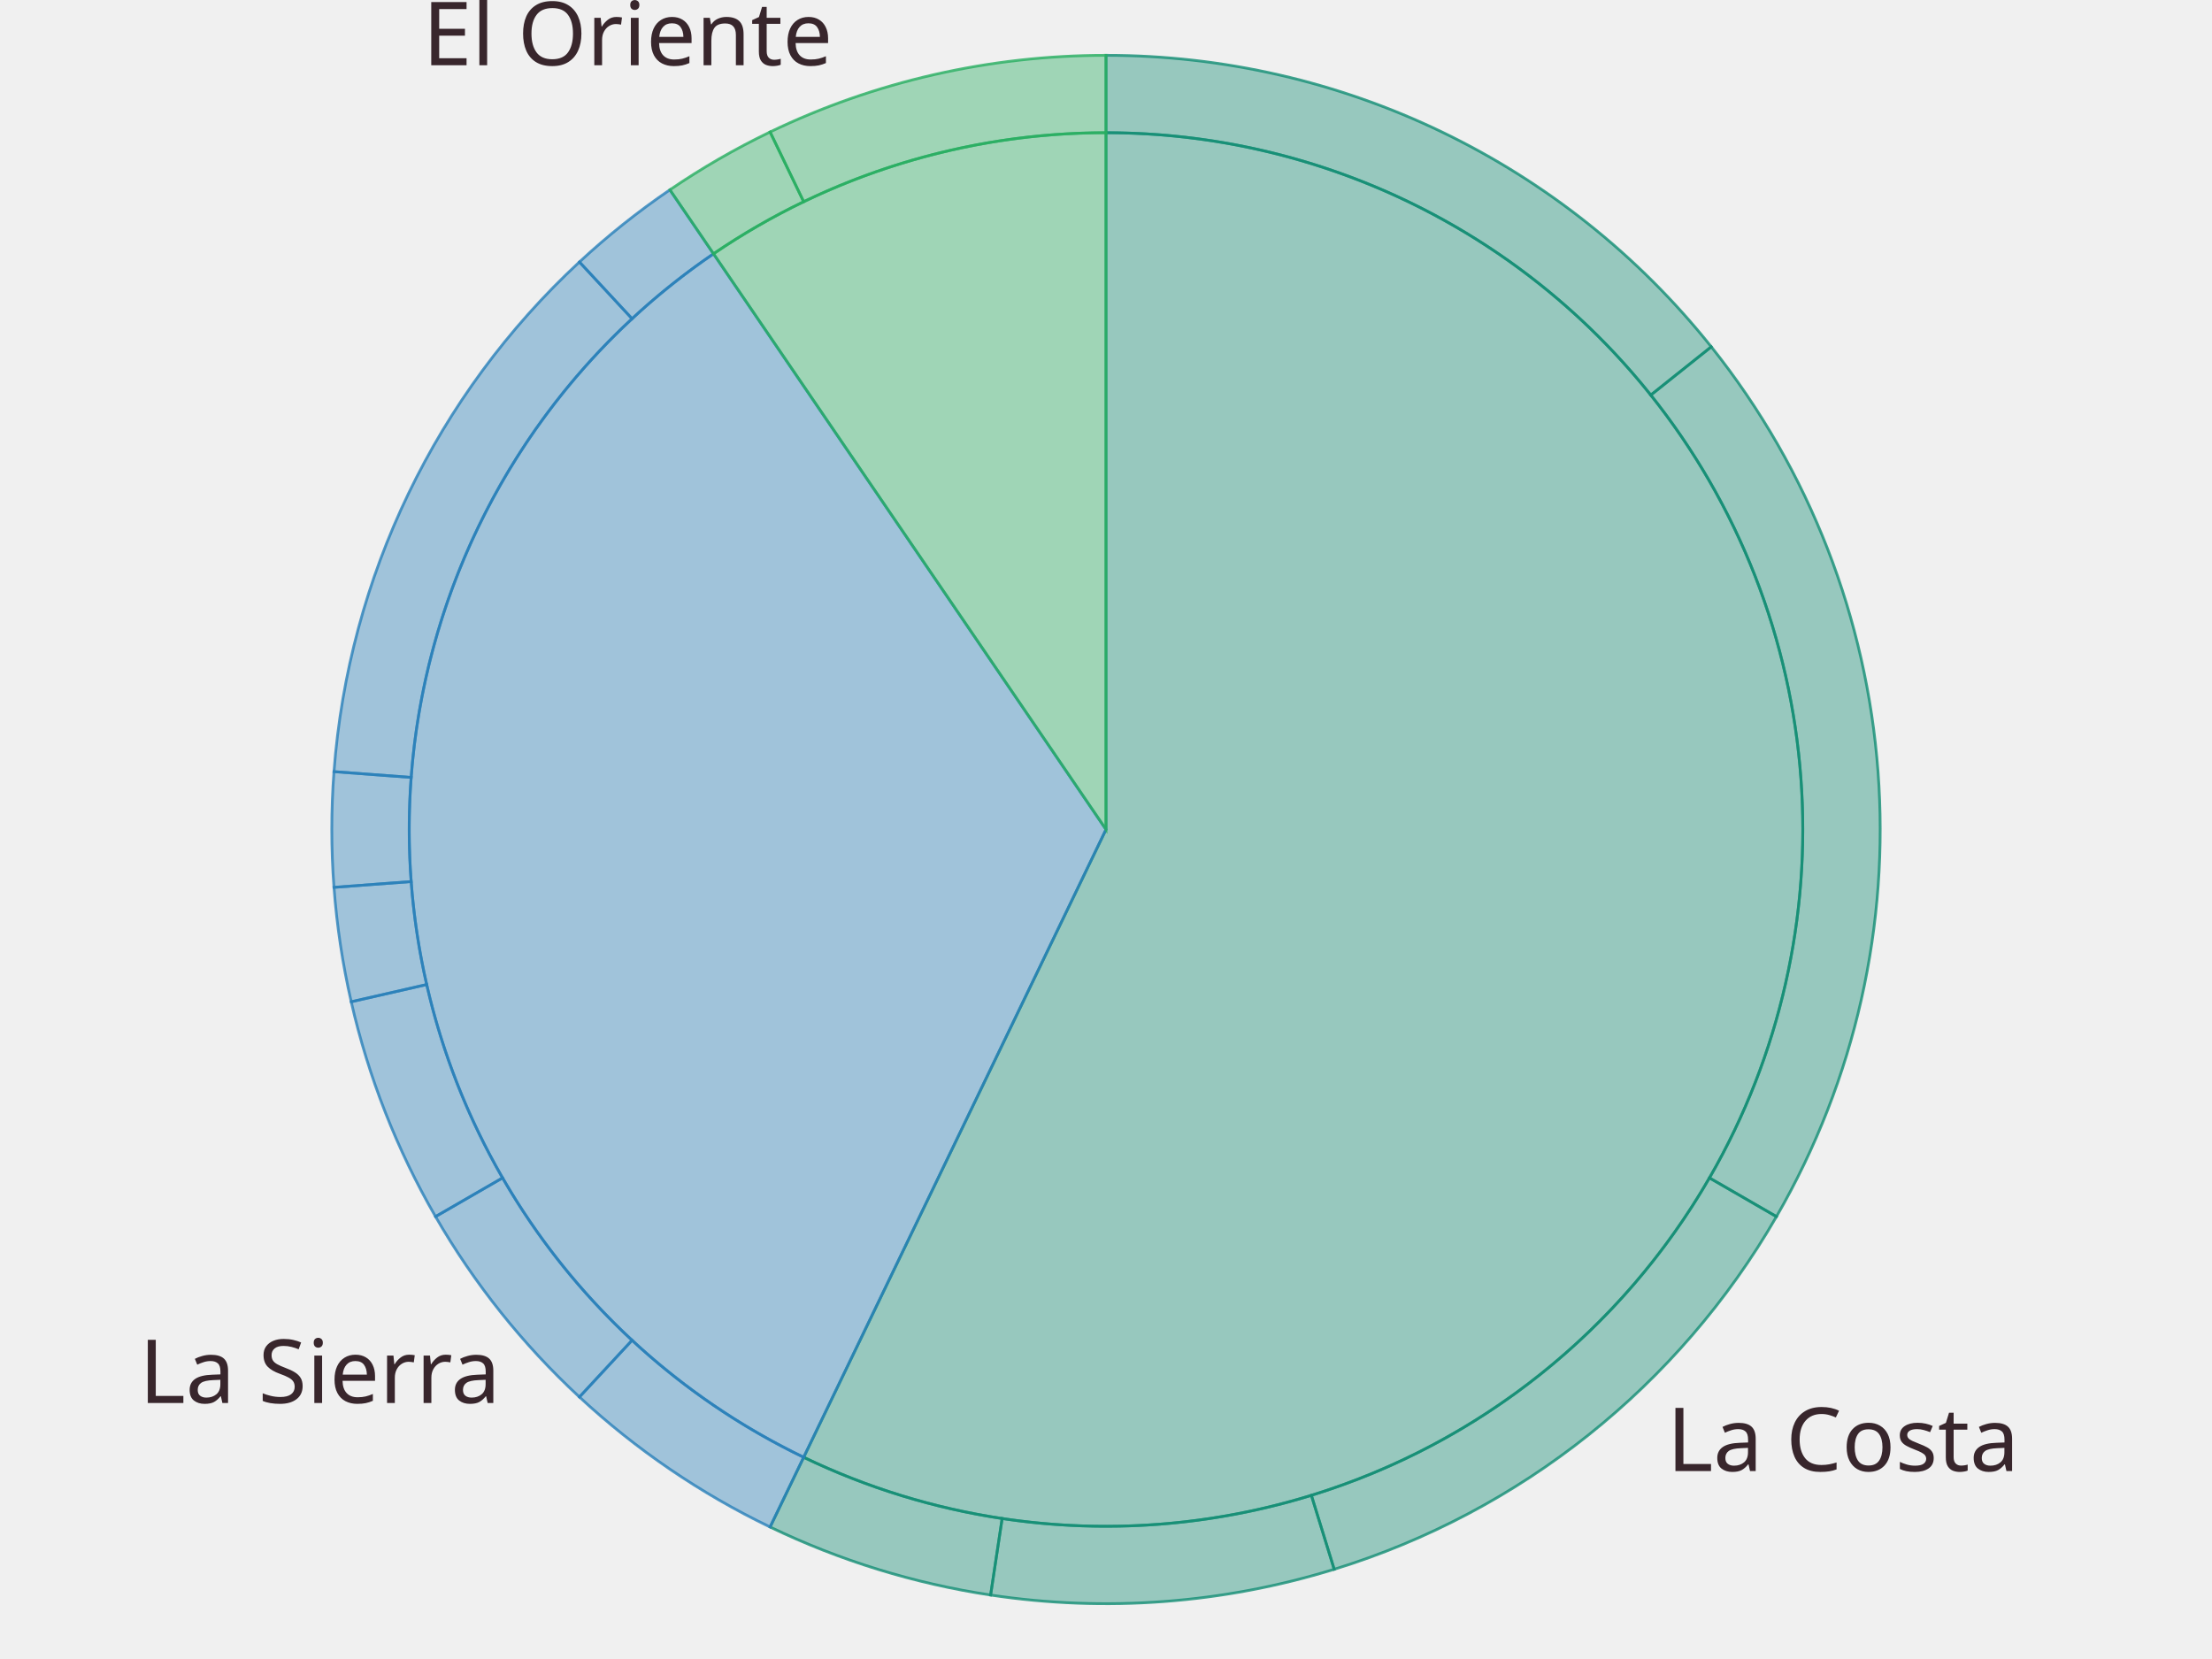
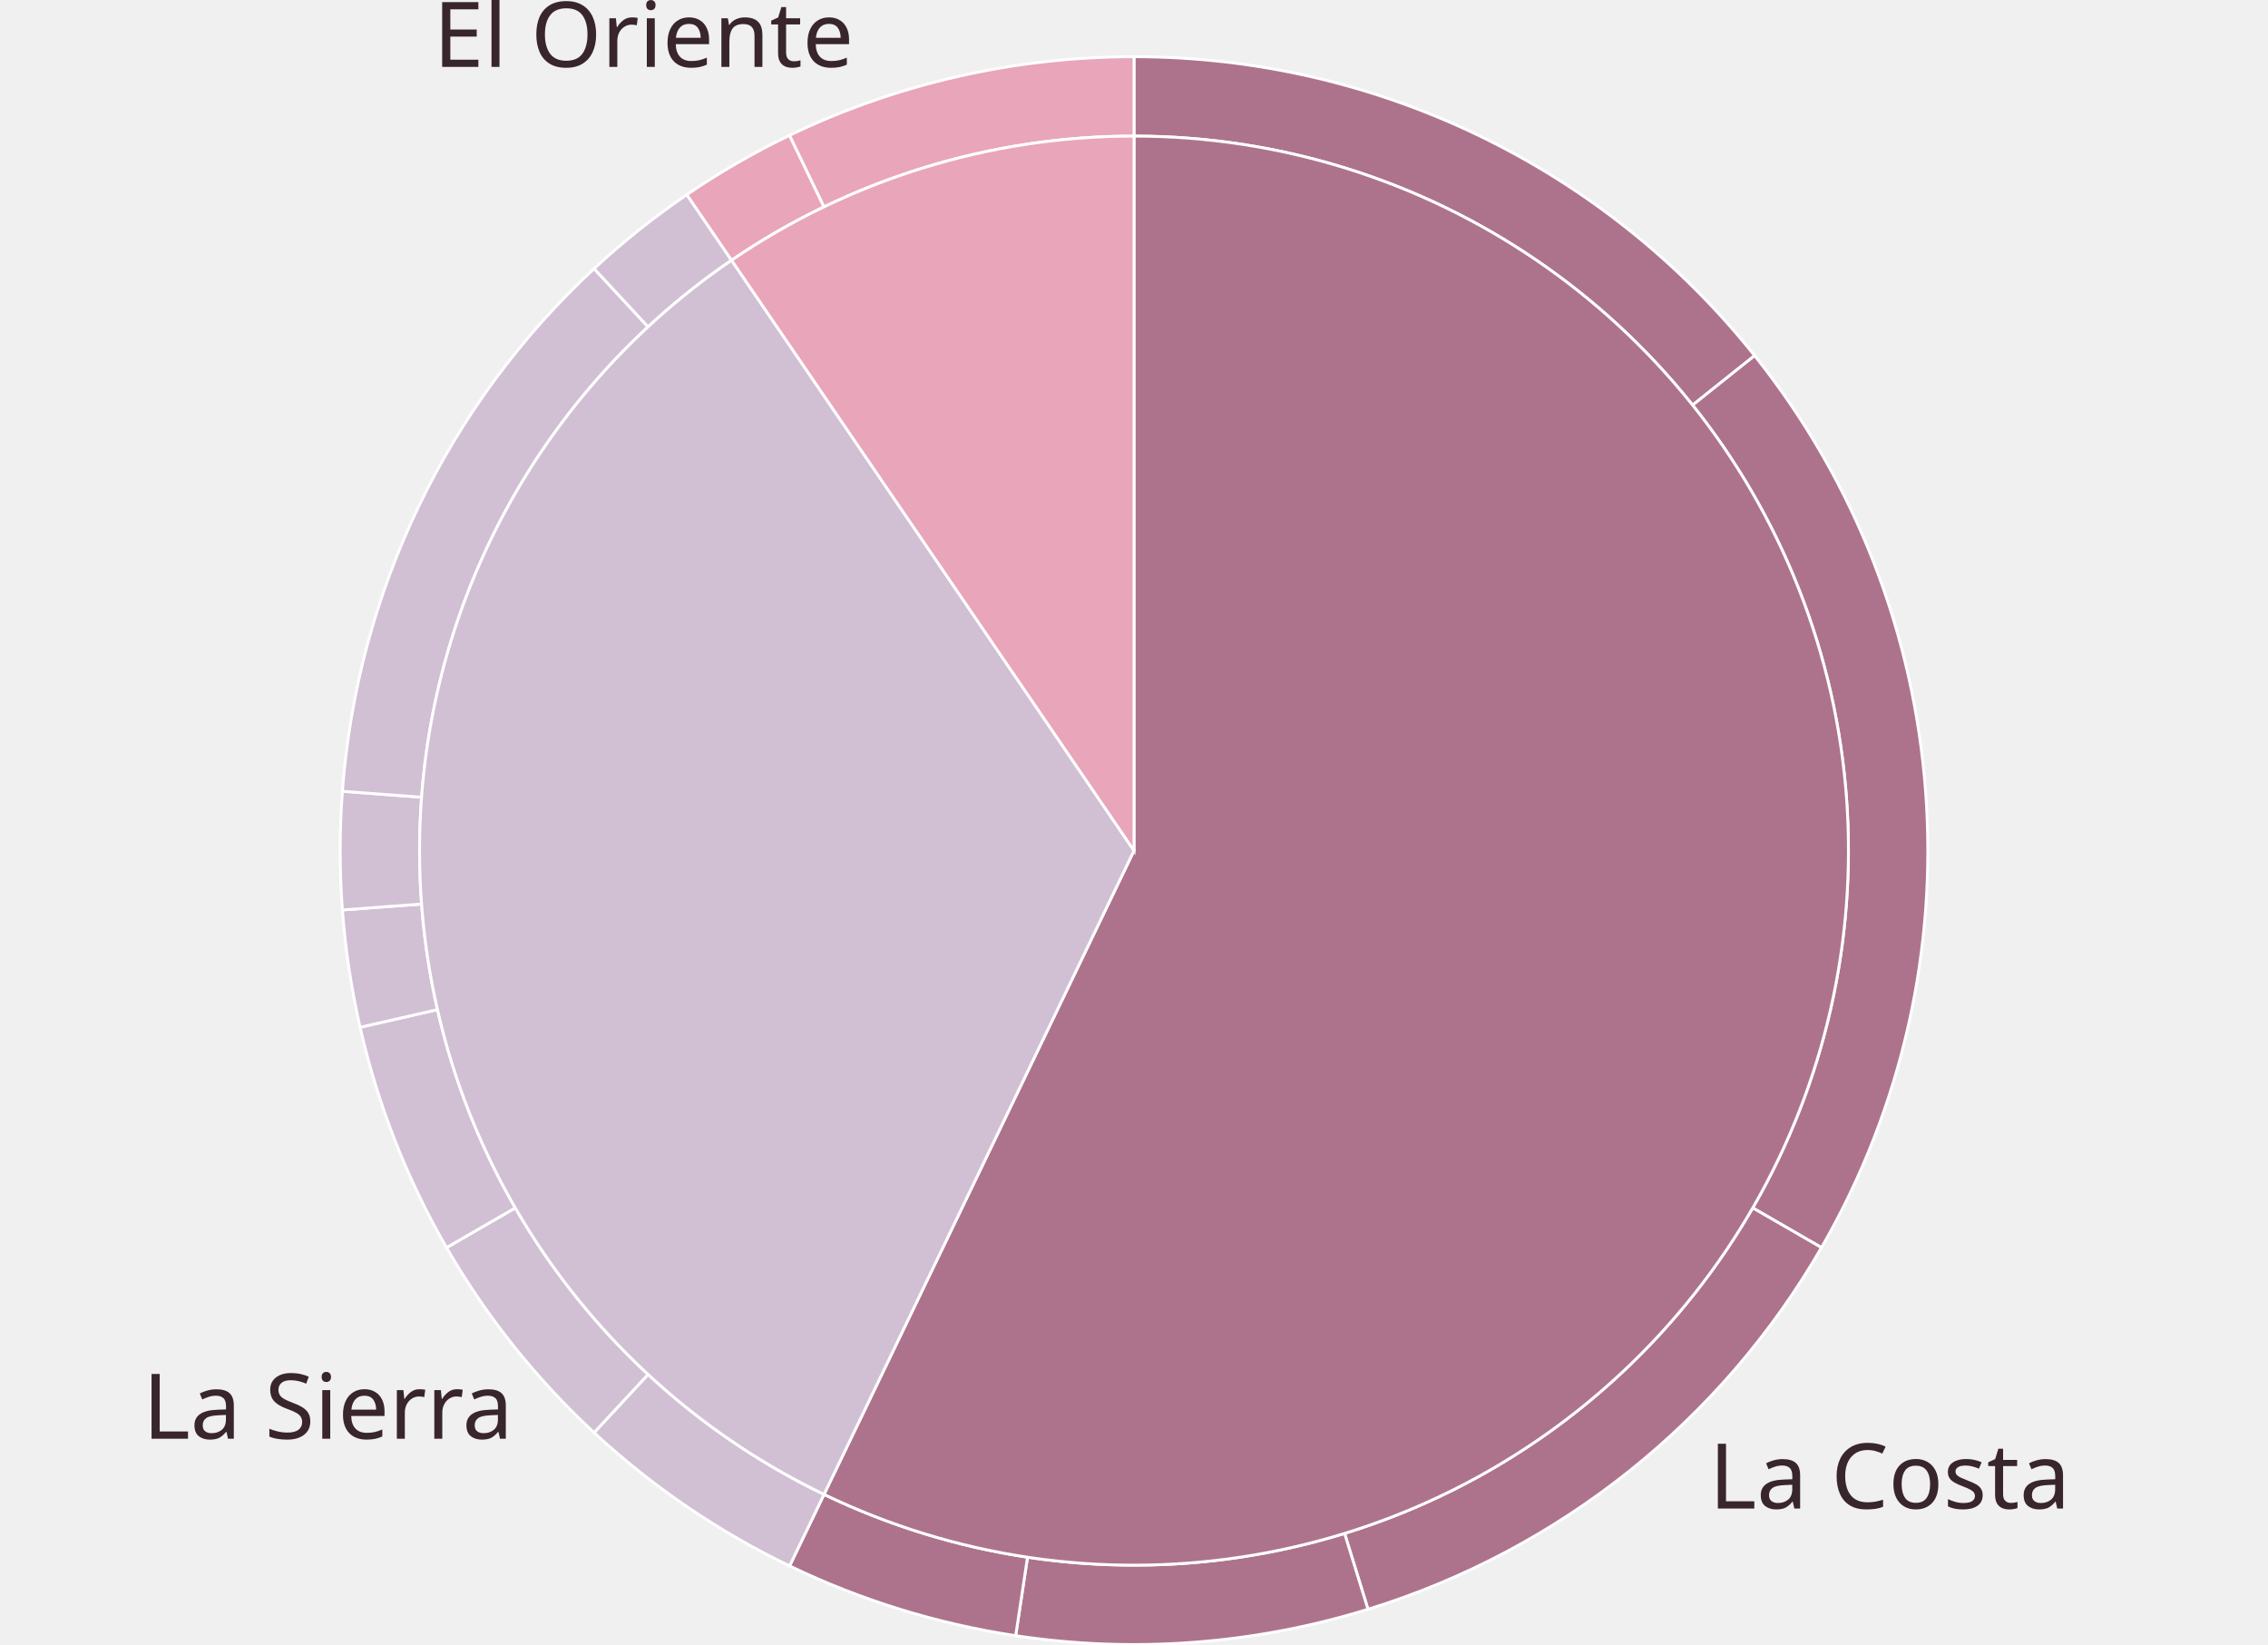
- <svg xmlns="http://www.w3.org/2000/svg" class="pygal-chart" id="chart-8f841b17-766d-4709-a090-f0dae8bcf4ba" viewBox="0 0 800 600">
+ <svg xmlns="http://www.w3.org/2000/svg" class="pygal-chart" id="chart-8f841b17-766d-4709-a090-f0dae8bcf4ba" viewBox="0 0 800 580">
  <defs>
-     <style type="text/css">#chart-8f841b17-766d-4709-a090-f0dae8bcf4ba{-webkit-user-select:none;-webkit-font-smoothing:antialiased;font-family:Poppins}#chart-8f841b17-766d-4709-a090-f0dae8bcf4ba .title{font-family:Poppins;font-size:30px}#chart-8f841b17-766d-4709-a090-f0dae8bcf4ba .legends .legend text{font-family:Poppins;font-size:12px}#chart-8f841b17-766d-4709-a090-f0dae8bcf4ba .axis text{font-family:Poppins;font-size:12px}#chart-8f841b17-766d-4709-a090-f0dae8bcf4ba .axis text.major{font-family:Poppins;font-size:10px}#chart-8f841b17-766d-4709-a090-f0dae8bcf4ba .text-overlay text.value{font-family:Poppins;font-size:32px}#chart-8f841b17-766d-4709-a090-f0dae8bcf4ba .text-overlay text.label{font-family:Poppins;font-size:12px}#chart-8f841b17-766d-4709-a090-f0dae8bcf4ba .tooltip{font-family:Poppins;font-size:14px}#chart-8f841b17-766d-4709-a090-f0dae8bcf4ba text.no_data{font-family:Poppins;font-size:64px}
- #chart-8f841b17-766d-4709-a090-f0dae8bcf4ba{background-color:transparent}#chart-8f841b17-766d-4709-a090-f0dae8bcf4ba path,#chart-8f841b17-766d-4709-a090-f0dae8bcf4ba line,#chart-8f841b17-766d-4709-a090-f0dae8bcf4ba rect,#chart-8f841b17-766d-4709-a090-f0dae8bcf4ba circle{-webkit-transition:100ms ease-in;-moz-transition:100ms ease-in;transition:100ms ease-in}#chart-8f841b17-766d-4709-a090-f0dae8bcf4ba .graph &gt; .background{fill:transparent}#chart-8f841b17-766d-4709-a090-f0dae8bcf4ba .plot &gt; .background{fill:transparent}#chart-8f841b17-766d-4709-a090-f0dae8bcf4ba .graph{fill:#38262c}#chart-8f841b17-766d-4709-a090-f0dae8bcf4ba text.no_data{fill:#38262c}#chart-8f841b17-766d-4709-a090-f0dae8bcf4ba .title{fill:#38262c}#chart-8f841b17-766d-4709-a090-f0dae8bcf4ba .legends .legend text{fill:#38262c}#chart-8f841b17-766d-4709-a090-f0dae8bcf4ba .legends .legend:hover text{fill:#38262c}#chart-8f841b17-766d-4709-a090-f0dae8bcf4ba .axis .line{stroke:#38262c}#chart-8f841b17-766d-4709-a090-f0dae8bcf4ba .axis .guide.line{stroke:#38262c}#chart-8f841b17-766d-4709-a090-f0dae8bcf4ba .axis .major.line{stroke:#38262c}#chart-8f841b17-766d-4709-a090-f0dae8bcf4ba .axis text.major{fill:#38262c}#chart-8f841b17-766d-4709-a090-f0dae8bcf4ba .axis.y .guides:hover .guide.line,#chart-8f841b17-766d-4709-a090-f0dae8bcf4ba .line-graph .axis.x .guides:hover .guide.line,#chart-8f841b17-766d-4709-a090-f0dae8bcf4ba .stackedline-graph .axis.x .guides:hover .guide.line,#chart-8f841b17-766d-4709-a090-f0dae8bcf4ba .xy-graph .axis.x .guides:hover .guide.line{stroke:#38262c}#chart-8f841b17-766d-4709-a090-f0dae8bcf4ba .axis .guides:hover text{fill:#38262c}#chart-8f841b17-766d-4709-a090-f0dae8bcf4ba .reactive{fill-opacity:.4;stroke-opacity:.8}#chart-8f841b17-766d-4709-a090-f0dae8bcf4ba .ci{stroke:#38262c}#chart-8f841b17-766d-4709-a090-f0dae8bcf4ba .reactive.active,#chart-8f841b17-766d-4709-a090-f0dae8bcf4ba .active .reactive{fill-opacity:.9;stroke-opacity:.9;stroke-width:4}#chart-8f841b17-766d-4709-a090-f0dae8bcf4ba .ci .reactive.active{stroke-width:1.5}#chart-8f841b17-766d-4709-a090-f0dae8bcf4ba .series text{fill:#38262c}#chart-8f841b17-766d-4709-a090-f0dae8bcf4ba .tooltip rect{fill:#ffffff;stroke:#38262c;-webkit-transition:opacity 100ms ease-in;-moz-transition:opacity 100ms ease-in;transition:opacity 100ms ease-in}#chart-8f841b17-766d-4709-a090-f0dae8bcf4ba .tooltip .label{fill:#38262c}#chart-8f841b17-766d-4709-a090-f0dae8bcf4ba .tooltip .label{fill:#38262c}#chart-8f841b17-766d-4709-a090-f0dae8bcf4ba .tooltip .legend{font-size:.8em;fill:#38262c}#chart-8f841b17-766d-4709-a090-f0dae8bcf4ba .tooltip .x_label{font-size:.6em;fill:#38262c}#chart-8f841b17-766d-4709-a090-f0dae8bcf4ba .tooltip .xlink{font-size:.5em;text-decoration:underline}#chart-8f841b17-766d-4709-a090-f0dae8bcf4ba .tooltip .value{font-size:1.5em}#chart-8f841b17-766d-4709-a090-f0dae8bcf4ba .bound{font-size:.5em}#chart-8f841b17-766d-4709-a090-f0dae8bcf4ba .max-value{font-size:.75em;fill:#38262c}#chart-8f841b17-766d-4709-a090-f0dae8bcf4ba .map-element{fill:transparent;stroke:#38262c !important}#chart-8f841b17-766d-4709-a090-f0dae8bcf4ba .map-element .reactive{fill-opacity:inherit;stroke-opacity:inherit}#chart-8f841b17-766d-4709-a090-f0dae8bcf4ba .color-0,#chart-8f841b17-766d-4709-a090-f0dae8bcf4ba .color-0 a:visited{stroke:#138d75;fill:#138d75}#chart-8f841b17-766d-4709-a090-f0dae8bcf4ba .color-1,#chart-8f841b17-766d-4709-a090-f0dae8bcf4ba .color-1 a:visited{stroke:#2980b9;fill:#2980b9}#chart-8f841b17-766d-4709-a090-f0dae8bcf4ba .color-2,#chart-8f841b17-766d-4709-a090-f0dae8bcf4ba .color-2 a:visited{stroke:#27ae60;fill:#27ae60}#chart-8f841b17-766d-4709-a090-f0dae8bcf4ba .text-overlay .color-0 text{fill:#}#chart-8f841b17-766d-4709-a090-f0dae8bcf4ba .text-overlay .color-1 text{fill:6}#chart-8f841b17-766d-4709-a090-f0dae8bcf4ba .text-overlay .color-2 text{fill:f}
+     <style type="text/css">#chart-8f841b17-766d-4709-a090-f0dae8bcf4ba{-webkit-user-select:none;-webkit-font-smoothing:antialiased;font-family:Poppins}#chart-8f841b17-766d-4709-a090-f0dae8bcf4ba .title{font-family:Poppins;font-size:30px}#chart-8f841b17-766d-4709-a090-f0dae8bcf4ba .legends .legend text{font-family:Poppins;font-size:12px}#chart-8f841b17-766d-4709-a090-f0dae8bcf4ba .axis text{font-family:Poppins;font-size:12px}#chart-8f841b17-766d-4709-a090-f0dae8bcf4ba .axis text.major{font-family:Poppins;font-size:10px}#chart-8f841b17-766d-4709-a090-f0dae8bcf4ba .text-overlay text.value{font-family:Poppins;font-size:32px}#chart-8f841b17-766d-4709-a090-f0dae8bcf4ba .text-overlay text.label{font-family:Poppins;font-size:12px}#chart-8f841b17-766d-4709-a090-f0dae8bcf4ba .tooltip{font-family:Poppins;font-size:20px}#chart-8f841b17-766d-4709-a090-f0dae8bcf4ba text.no_data{font-family:Poppins;font-size:64px}
+ #chart-8f841b17-766d-4709-a090-f0dae8bcf4ba{background-color:transparent}#chart-8f841b17-766d-4709-a090-f0dae8bcf4ba path,#chart-8f841b17-766d-4709-a090-f0dae8bcf4ba line,#chart-8f841b17-766d-4709-a090-f0dae8bcf4ba rect,#chart-8f841b17-766d-4709-a090-f0dae8bcf4ba circle{-webkit-transition:100ms ease-in;-moz-transition:100ms ease-in;transition:100ms ease-in}#chart-8f841b17-766d-4709-a090-f0dae8bcf4ba .graph &gt; .background{fill:transparent}#chart-8f841b17-766d-4709-a090-f0dae8bcf4ba .plot &gt; .background{fill:transparent}#chart-8f841b17-766d-4709-a090-f0dae8bcf4ba .graph{fill:#38262c}#chart-8f841b17-766d-4709-a090-f0dae8bcf4ba text.no_data{fill:#38262c}#chart-8f841b17-766d-4709-a090-f0dae8bcf4ba .title{fill:#38262c}#chart-8f841b17-766d-4709-a090-f0dae8bcf4ba .legends .legend text{fill:#38262c}#chart-8f841b17-766d-4709-a090-f0dae8bcf4ba .legends .legend:hover text{fill:#38262c}#chart-8f841b17-766d-4709-a090-f0dae8bcf4ba .axis .line{stroke:#38262c}#chart-8f841b17-766d-4709-a090-f0dae8bcf4ba .axis .guide.line{stroke:#38262c}#chart-8f841b17-766d-4709-a090-f0dae8bcf4ba .axis .major.line{stroke:#38262c}#chart-8f841b17-766d-4709-a090-f0dae8bcf4ba .axis text.major{fill:#38262c}#chart-8f841b17-766d-4709-a090-f0dae8bcf4ba .axis.y .guides:hover .guide.line,#chart-8f841b17-766d-4709-a090-f0dae8bcf4ba .line-graph .axis.x .guides:hover .guide.line,#chart-8f841b17-766d-4709-a090-f0dae8bcf4ba .stackedline-graph .axis.x .guides:hover .guide.line,#chart-8f841b17-766d-4709-a090-f0dae8bcf4ba .xy-graph .axis.x .guides:hover .guide.line{stroke:#38262c}#chart-8f841b17-766d-4709-a090-f0dae8bcf4ba .axis .guides:hover text{fill:#38262c}#chart-8f841b17-766d-4709-a090-f0dae8bcf4ba .reactive{fill-opacity:.6;stroke-opacity:1}#chart-8f841b17-766d-4709-a090-f0dae8bcf4ba .ci{stroke:#38262c}#chart-8f841b17-766d-4709-a090-f0dae8bcf4ba .reactive.active,#chart-8f841b17-766d-4709-a090-f0dae8bcf4ba .active .reactive{fill-opacity:.9;stroke-opacity:.9;stroke-width:4}#chart-8f841b17-766d-4709-a090-f0dae8bcf4ba .ci .reactive.active{stroke-width:1.5}#chart-8f841b17-766d-4709-a090-f0dae8bcf4ba .series text{fill:#38262c}#chart-8f841b17-766d-4709-a090-f0dae8bcf4ba .tooltip rect{fill:#ffffff;stroke:#38262c;-webkit-transition:opacity 100ms ease-in;-moz-transition:opacity 100ms ease-in;transition:opacity 100ms ease-in}#chart-8f841b17-766d-4709-a090-f0dae8bcf4ba .tooltip .label{fill:#38262c}#chart-8f841b17-766d-4709-a090-f0dae8bcf4ba .tooltip .label{fill:#38262c}#chart-8f841b17-766d-4709-a090-f0dae8bcf4ba .tooltip .legend{font-size:1.5em;fill:#38262c}#chart-8f841b17-766d-4709-a090-f0dae8bcf4ba .tooltip .x_label{font-size:1.5em;fill:#38262c}#chart-8f841b17-766d-4709-a090-f0dae8bcf4ba .tooltip .xlink{font-size:1.5em;text-decoration:underline}#chart-8f841b17-766d-4709-a090-f0dae8bcf4ba .tooltip .value{font-size:1.8em}#chart-8f841b17-766d-4709-a090-f0dae8bcf4ba .bound{font-size:10em}#chart-8f841b17-766d-4709-a090-f0dae8bcf4ba .max-value{font-size:1.5em;fill:#38262c}#chart-8f841b17-766d-4709-a090-f0dae8bcf4ba .map-element{fill:transparent;stroke:#38262c !important}#chart-8f841b17-766d-4709-a090-f0dae8bcf4ba .map-element .reactive{fill-opacity:inherit;stroke-opacity:inherit}#chart-8f841b17-766d-4709-a090-f0dae8bcf4ba .color-0,#chart-8f841b17-766d-4709-a090-f0dae8bcf4ba .color-0 a:visited{stroke:#ffffff;fill:#82204a}#chart-8f841b17-766d-4709-a090-f0dae8bcf4ba .color-1,#chart-8f841b17-766d-4709-a090-f0dae8bcf4ba .color-1 a:visited{stroke:#ffffff;fill:#bc9ec1}#chart-8f841b17-766d-4709-a090-f0dae8bcf4ba .color-2,#chart-8f841b17-766d-4709-a090-f0dae8bcf4ba .color-2 a:visited{stroke:#ffffff;fill:#e47395}#chart-8f841b17-766d-4709-a090-f0dae8bcf4ba .text-overlay .color-0 text{fill:#}#chart-8f841b17-766d-4709-a090-f0dae8bcf4ba .text-overlay .color-1 text{fill:6}#chart-8f841b17-766d-4709-a090-f0dae8bcf4ba .text-overlay .color-2 text{fill:f}
#chart-8f841b17-766d-4709-a090-f0dae8bcf4ba text.no_data{text-anchor:middle}#chart-8f841b17-766d-4709-a090-f0dae8bcf4ba .guide.line{fill:none}#chart-8f841b17-766d-4709-a090-f0dae8bcf4ba .centered{text-anchor:middle}#chart-8f841b17-766d-4709-a090-f0dae8bcf4ba .title{text-anchor:middle}#chart-8f841b17-766d-4709-a090-f0dae8bcf4ba .legends .legend text{fill-opacity:1}#chart-8f841b17-766d-4709-a090-f0dae8bcf4ba .axis.x text{text-anchor:middle}#chart-8f841b17-766d-4709-a090-f0dae8bcf4ba .axis.x:not(.web) text[transform]{text-anchor:start}#chart-8f841b17-766d-4709-a090-f0dae8bcf4ba .axis.x:not(.web) text[transform].backwards{text-anchor:end}#chart-8f841b17-766d-4709-a090-f0dae8bcf4ba .axis.y text{text-anchor:end}#chart-8f841b17-766d-4709-a090-f0dae8bcf4ba .axis.y text[transform].backwards{text-anchor:start}#chart-8f841b17-766d-4709-a090-f0dae8bcf4ba .axis.y2 text{text-anchor:start}#chart-8f841b17-766d-4709-a090-f0dae8bcf4ba .axis.y2 text[transform].backwards{text-anchor:end}#chart-8f841b17-766d-4709-a090-f0dae8bcf4ba .axis .guide.line{stroke-dasharray:4,4}#chart-8f841b17-766d-4709-a090-f0dae8bcf4ba .axis .major.guide.line{stroke-dasharray:6,6}#chart-8f841b17-766d-4709-a090-f0dae8bcf4ba .horizontal .axis.y .guide.line,#chart-8f841b17-766d-4709-a090-f0dae8bcf4ba .horizontal .axis.y2 .guide.line,#chart-8f841b17-766d-4709-a090-f0dae8bcf4ba .vertical .axis.x .guide.line{opacity:0}#chart-8f841b17-766d-4709-a090-f0dae8bcf4ba .horizontal .axis.always_show .guide.line,#chart-8f841b17-766d-4709-a090-f0dae8bcf4ba .vertical .axis.always_show .guide.line{opacity:1 !important}#chart-8f841b17-766d-4709-a090-f0dae8bcf4ba .axis.y .guides:hover .guide.line,#chart-8f841b17-766d-4709-a090-f0dae8bcf4ba .axis.y2 .guides:hover .guide.line,#chart-8f841b17-766d-4709-a090-f0dae8bcf4ba .axis.x .guides:hover .guide.line{opacity:1}#chart-8f841b17-766d-4709-a090-f0dae8bcf4ba .axis .guides:hover text{opacity:1}#chart-8f841b17-766d-4709-a090-f0dae8bcf4ba .nofill{fill:none}#chart-8f841b17-766d-4709-a090-f0dae8bcf4ba .subtle-fill{fill-opacity:.2}#chart-8f841b17-766d-4709-a090-f0dae8bcf4ba .dot{stroke-width:1px;fill-opacity:1}#chart-8f841b17-766d-4709-a090-f0dae8bcf4ba .dot.active{stroke-width:5px}#chart-8f841b17-766d-4709-a090-f0dae8bcf4ba .dot.negative{fill:transparent}#chart-8f841b17-766d-4709-a090-f0dae8bcf4ba text,#chart-8f841b17-766d-4709-a090-f0dae8bcf4ba tspan{stroke:none !important}#chart-8f841b17-766d-4709-a090-f0dae8bcf4ba .series text.active{opacity:1}#chart-8f841b17-766d-4709-a090-f0dae8bcf4ba .tooltip rect{fill-opacity:.95;stroke-width:.5}#chart-8f841b17-766d-4709-a090-f0dae8bcf4ba .tooltip text{fill-opacity:1}#chart-8f841b17-766d-4709-a090-f0dae8bcf4ba .showable{visibility:hidden}#chart-8f841b17-766d-4709-a090-f0dae8bcf4ba .showable.shown{visibility:visible}#chart-8f841b17-766d-4709-a090-f0dae8bcf4ba .gauge-background{fill:rgba(229,229,229,1);stroke:none}#chart-8f841b17-766d-4709-a090-f0dae8bcf4ba .bg-lines{stroke:transparent;stroke-width:2px}</style>
  </defs>
  <g class="graph pie-graph vertical">
-     <rect class="background" height="600" width="800" x="0" y="0" />
+     <rect class="background" height="580" width="800" x="0" y="0" />
    <g class="plot" transform="translate(20, 20)">
      <rect class="background" height="560" width="760" x="0" y="0" />
      <g class="series serie-0 color-0">
        <g class="slices">
          <g class="slice">
            <path class="slice reactive tooltip-trigger" d="M380 0 A280 280 0 0 1 598.913 105.423 L577.022 122.881 A252 252 0 0 0 380 28 z" />
          </g>
          <g class="slice">
            <path class="slice reactive tooltip-trigger" d="M598.913 105.423 A280 280 0 0 1 622.487 420 L598.238 406 A252 252 0 0 0 577.022 122.881 z" />
          </g>
          <g class="slice">
            <path class="slice reactive tooltip-trigger" d="M622.487 420 A280 280 0 0 1 462.531 547.56 L454.278 520.804 A252 252 0 0 0 598.238 406 z" />
          </g>
          <g class="slice">
            <path class="slice reactive tooltip-trigger" d="M462.531 547.56 A280 280 0 0 1 338.268 556.873 L342.441 529.185 A252 252 0 0 0 454.278 520.804 z" />
          </g>
          <g class="slice">
            <path class="slice reactive tooltip-trigger" d="M338.268 556.873 A280 280 0 0 1 258.513 532.271 L270.661 507.044 A252 252 0 0 0 342.441 529.185 z" />
          </g>
          <g class="slice" />
          <g class="slice" />
          <g class="big_slice">
            <path class="slice reactive tooltip-trigger" d="M380 28 A252 252 0 1 1 270.661 507.044 L380 280 A0 0 0 1 0 380 280 z" />
          </g>
        </g>
      </g>
      <g class="series serie-1 color-1">
        <g class="slices">
          <g class="slice">
            <path class="slice reactive tooltip-trigger" d="M258.513 532.271 A280 280 0 0 1 189.552 485.255 L208.596 464.729 A252 252 0 0 0 270.661 507.044 z" />
          </g>
          <g class="slice">
            <path class="slice reactive tooltip-trigger" d="M189.552 485.255 A280 280 0 0 1 137.513 420 L161.762 406 A252 252 0 0 0 208.596 464.729 z" />
          </g>
          <g class="slice">
            <path class="slice reactive tooltip-trigger" d="M137.513 420 A280 280 0 0 1 107.02 342.306 L134.318 336.075 A252 252 0 0 0 161.762 406 z" />
          </g>
          <g class="slice">
            <path class="slice reactive tooltip-trigger" d="M107.02 342.306 A280 280 0 0 1 100.783 300.924 L128.705 298.832 A252 252 0 0 0 134.318 336.075 z" />
          </g>
          <g class="slice">
            <path class="slice reactive tooltip-trigger" d="M100.783 300.924 A280 280 0 0 1 100.783 259.076 L128.705 261.168 A252 252 0 0 0 128.705 298.832 z" />
          </g>
          <g class="slice">
            <path class="slice reactive tooltip-trigger" d="M100.783 259.076 A280 280 0 0 1 189.552 74.745 L208.596 95.271 A252 252 0 0 0 128.705 261.168 z" />
          </g>
          <g class="slice">
            <path class="slice reactive tooltip-trigger" d="M189.552 74.745 A280 280 0 0 1 222.27 48.653 L238.043 71.788 A252 252 0 0 0 208.596 95.271 z" />
          </g>
          <g class="big_slice">
            <path class="slice reactive tooltip-trigger" d="M270.661 507.044 A252 252 0 0 1 238.043 71.788 L380 280 A0 0 0 0 0 380 280 z" />
          </g>
        </g>
      </g>
      <g class="series serie-2 color-2">
        <g class="slices">
          <g class="slice">
            <path class="slice reactive tooltip-trigger" d="M222.27 48.653 A280 280 0 0 1 258.513 27.729 L270.661 52.956 A252 252 0 0 0 238.043 71.788 z" />
          </g>
          <g class="slice">
            <path class="slice reactive tooltip-trigger" d="M258.513 27.729 A280 280 0 0 1 380 0 L380 28 A252 252 0 0 0 270.661 52.956 z" />
          </g>
          <g class="slice" />
          <g class="slice" />
          <g class="slice" />
          <g class="slice" />
          <g class="slice" />
          <g class="big_slice">
            <path class="slice reactive tooltip-trigger" d="M238.043 71.788 A252 252 0 0 1 380 28 L380 280 A0 0 0 0 0 380 280 z" />
          </g>
        </g>
      </g>
    </g>
    <g class="titles" />
    <g class="plot overlay" transform="translate(20, 20)">
      <g class="series serie-0 color-0" />
      <g class="series serie-1 color-1" />
      <g class="series serie-2 color-2" />
    </g>
    <g class="plot text-overlay" transform="translate(20, 20)">
      <g class="series serie-0 color-0">
        <text class="value" text-anchor="left" x="582.841" y="512.038">La Costa</text>
      </g>
      <g class="series serie-2 color-2">
        <text class="value" x="30.352" y="487.416">La Sierra</text>
      </g>
      <g class="series serie-2 color-2">
        <text class="value" text-anchor="left" x="132.861" y="3.598">El Oriente</text>
      </g>
    </g>
    <g class="plot tooltip-overlay" transform="translate(20, 20)">
      <g class="tooltip" style="opacity: 0" transform="translate(0 0)">
        <rect class="tooltip-box" height="0" rx="0" ry="0" width="0" />
        <g class="text" />
      </g>
    </g>
  </g>
</svg>
